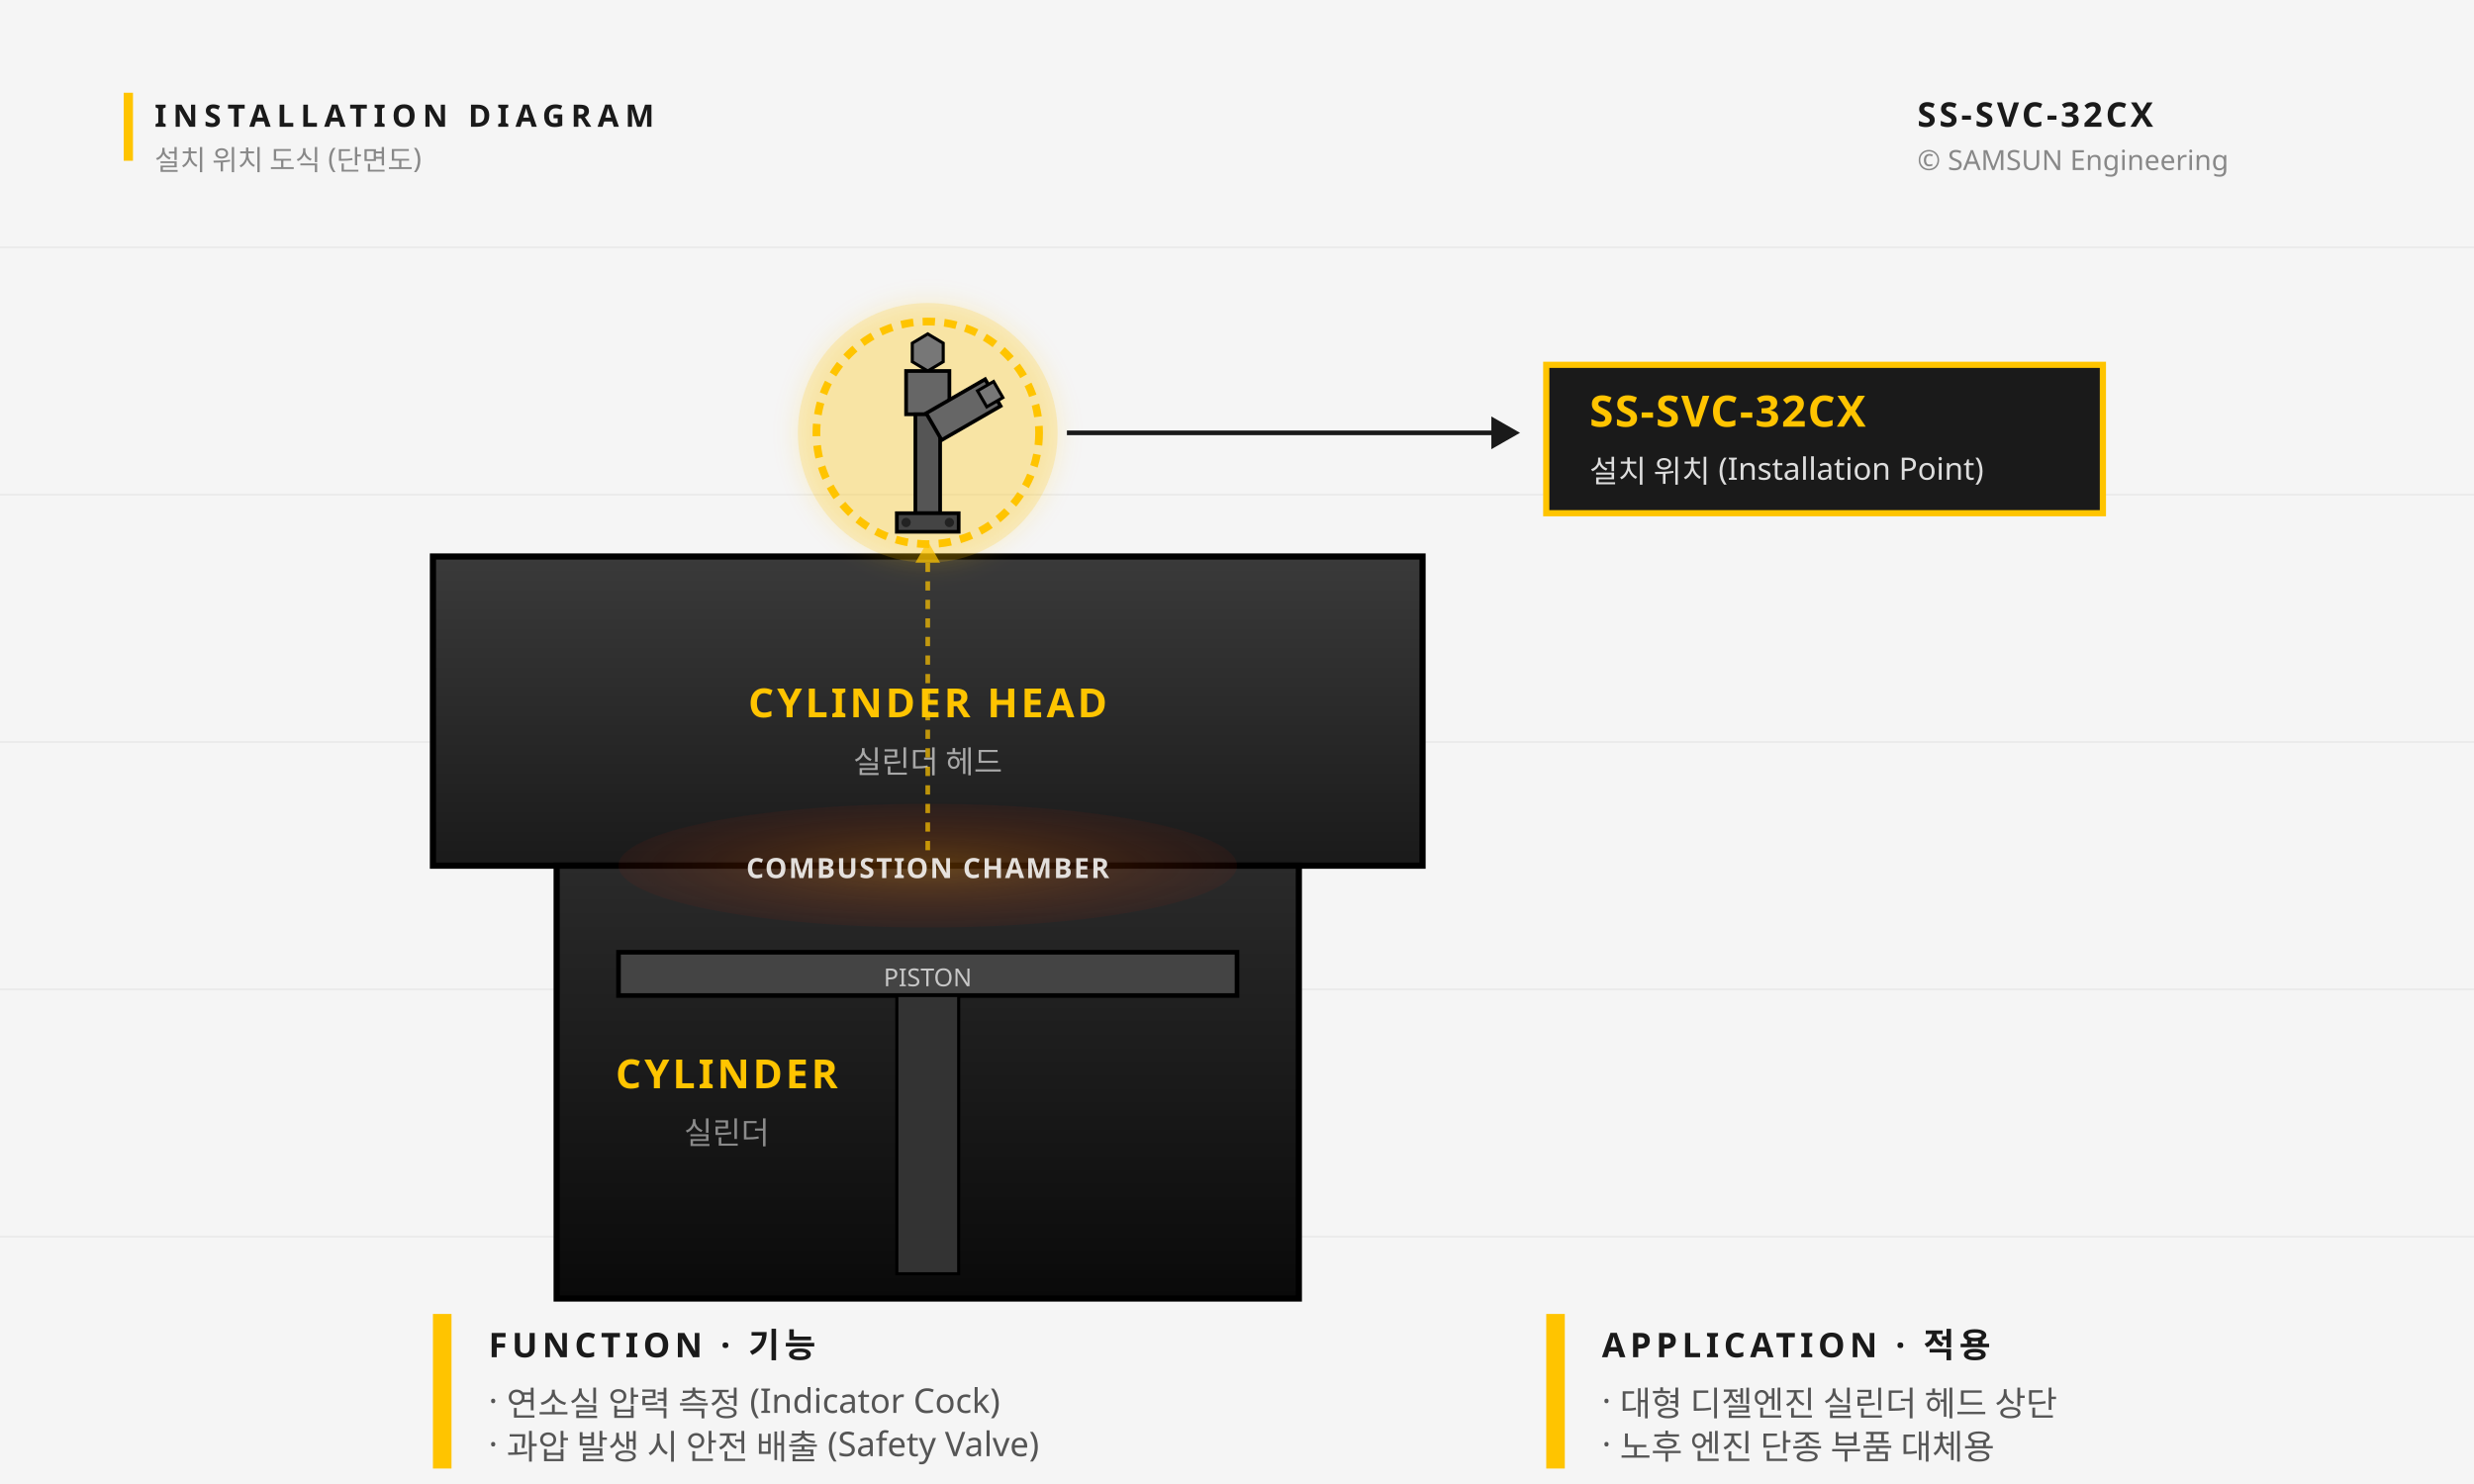
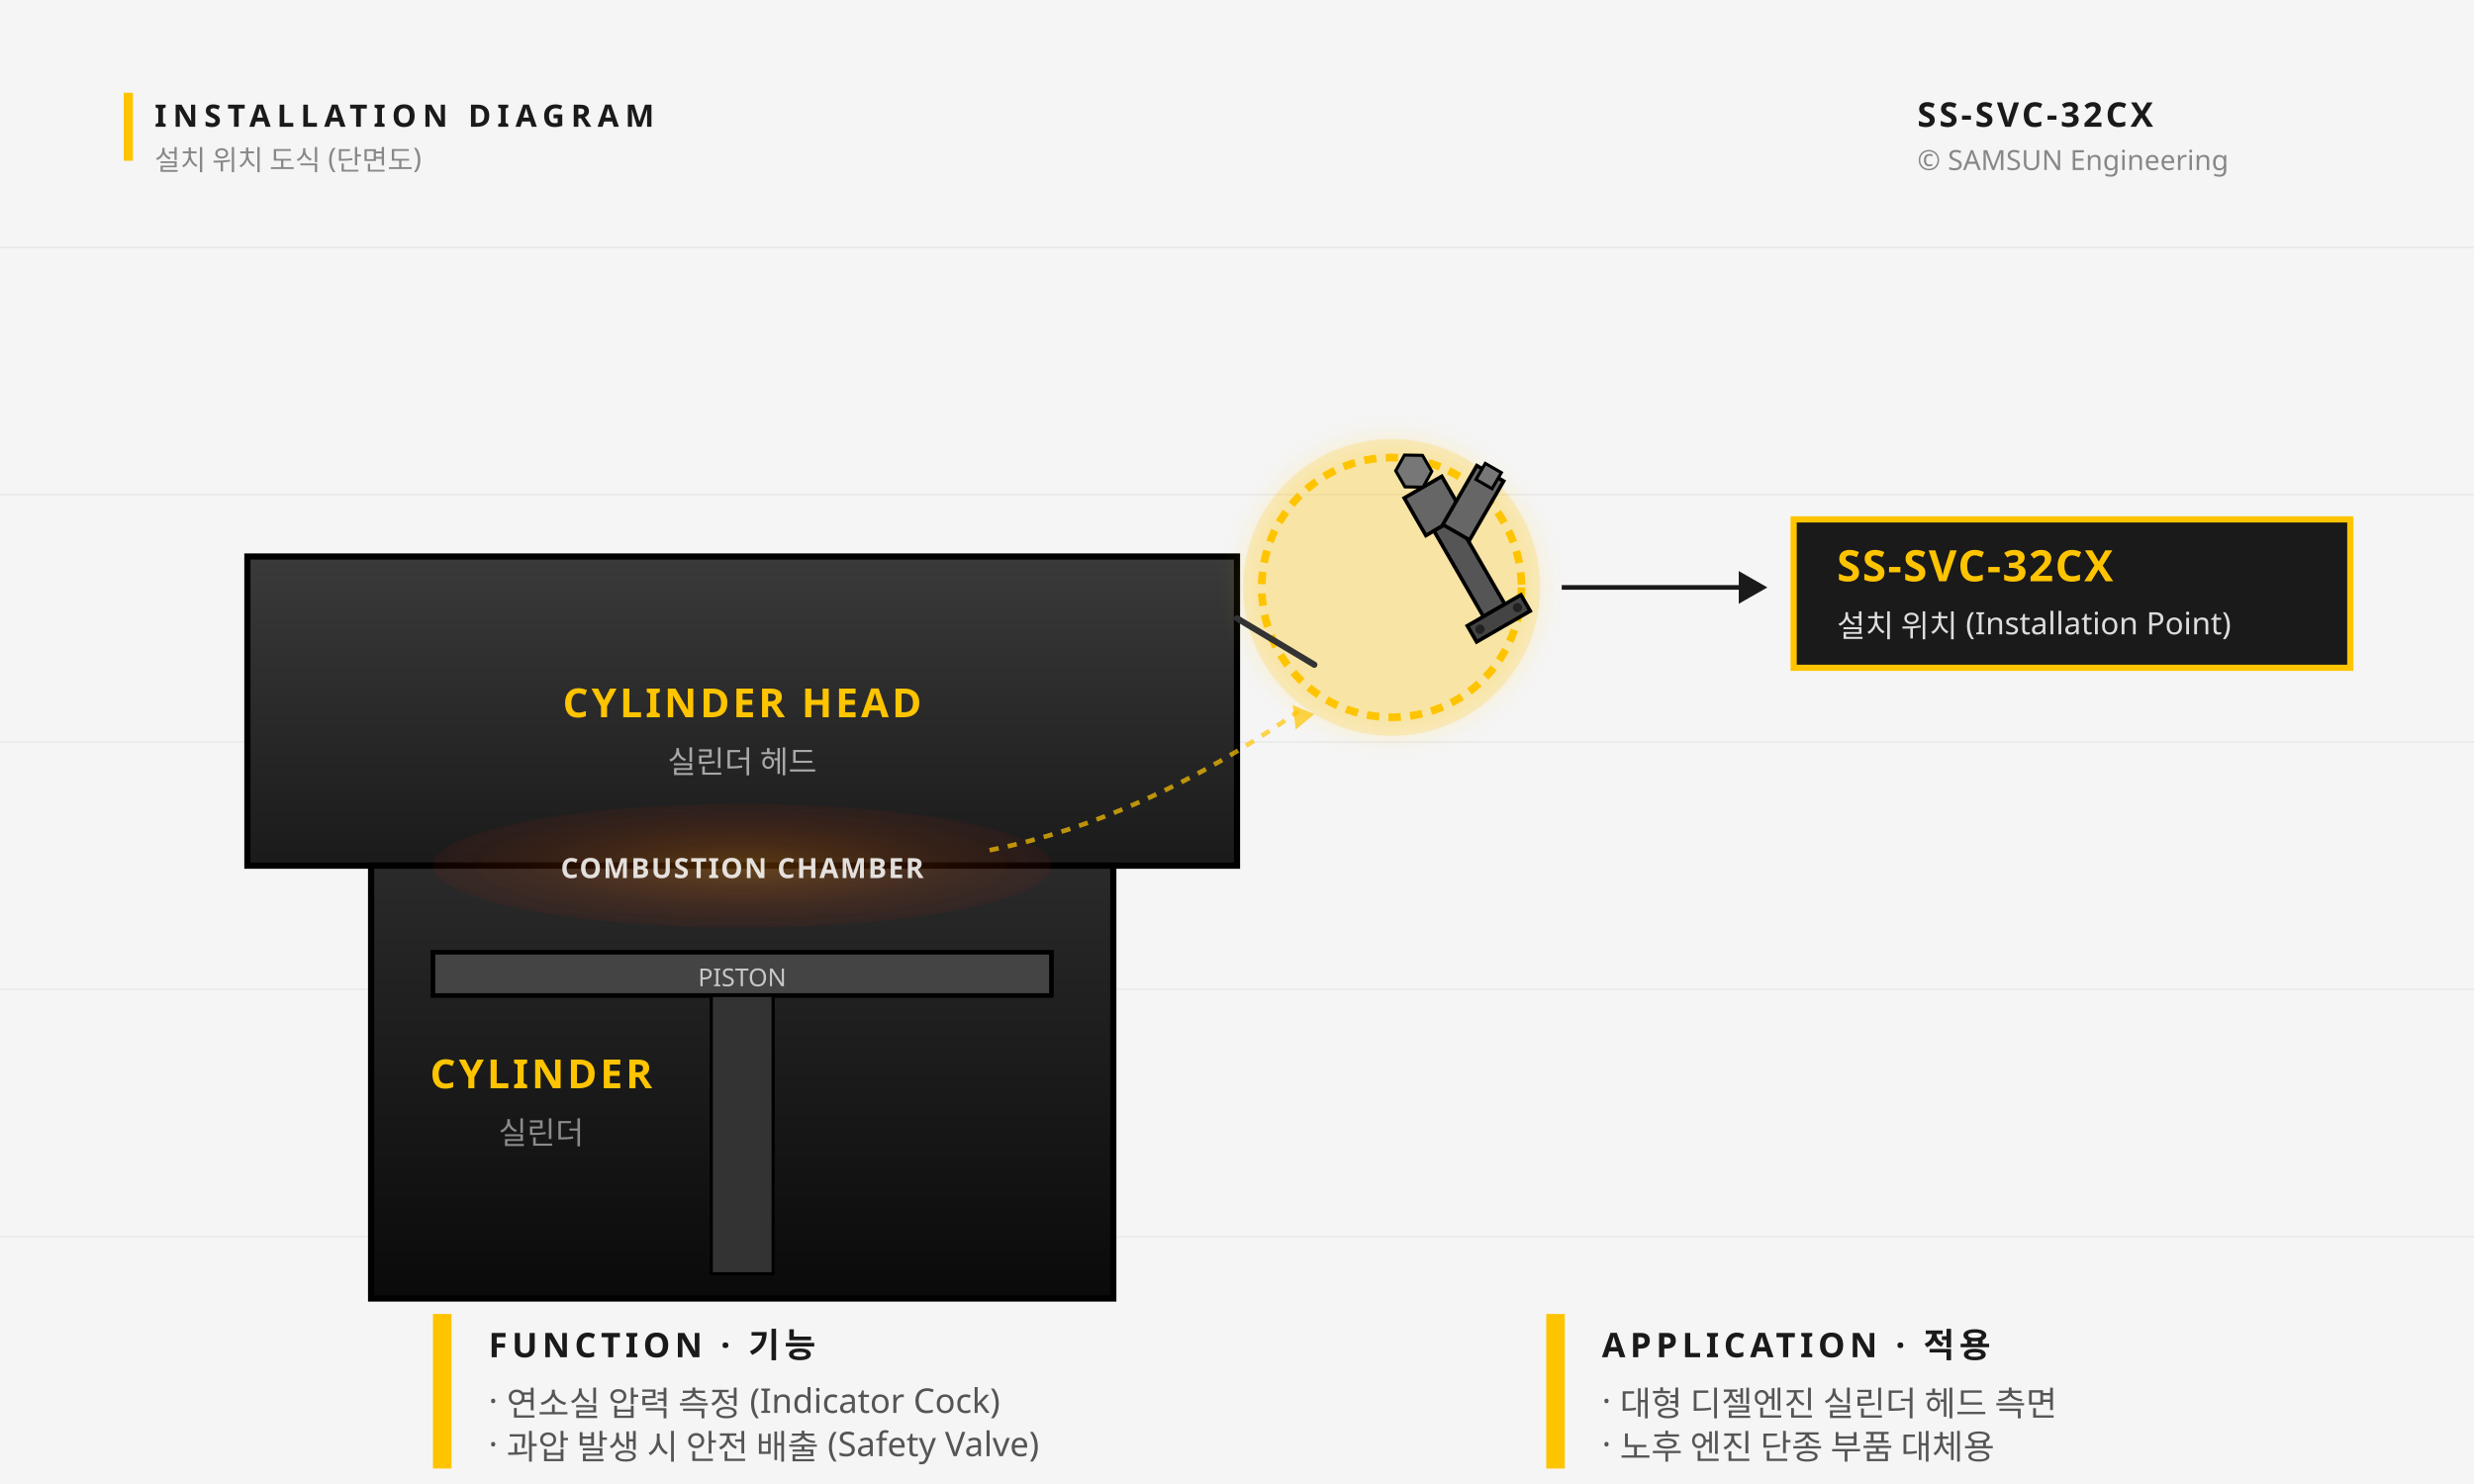
- <svg xmlns="http://www.w3.org/2000/svg" viewBox="0 0 800 480" role="img" aria-label="SS-SVC-32CX 설치 위치 도식 — 대형 디젤엔진 실린더 헤드 상단 장착">
+ <svg xmlns="http://www.w3.org/2000/svg" viewBox="0 0 800 480" role="img" aria-label="SS-SVC-32CX 설치 위치 도식 — 대형 디젤엔진 실린더 헤드 측면 장착">
  <defs>
    <linearGradient id="headGrad" x1="0%" y1="0%" x2="0%" y2="100%">
      <stop offset="0%" stop-color="#3a3a3a" />
      <stop offset="100%" stop-color="#1a1a1a" />
    </linearGradient>
    <linearGradient id="cylGrad" x1="0%" y1="0%" x2="0%" y2="100%">
      <stop offset="0%" stop-color="#2a2a2a" />
      <stop offset="100%" stop-color="#0a0a0a" />
    </linearGradient>
    <radialGradient id="gasGrad" cx="50%" cy="50%" r="50%">
      <stop offset="0%" stop-color="rgba(255,140,0,0.4)" />
      <stop offset="100%" stop-color="rgba(200,30,0,0.1)" />
    </radialGradient>
    <filter id="glow" x="-50%" y="-50%" width="200%" height="200%">
      <feGaussianBlur stdDeviation="4" result="blur" />
      <feMerge>
        <feMergeNode in="blur" />
        <feMergeNode in="SourceGraphic" />
      </feMerge>
    </filter>
  </defs>
  <rect width="800" height="480" fill="#f5f5f5" />
  <g stroke="#e8e8e8" stroke-width="0.5" fill="none">
    <line x1="0" y1="80" x2="800" y2="80" />
    <line x1="0" y1="160" x2="800" y2="160" />
    <line x1="0" y1="240" x2="800" y2="240" />
    <line x1="0" y1="320" x2="800" y2="320" />
    <line x1="0" y1="400" x2="800" y2="400" />
  </g>
-   <g transform="translate(140, 100)">
+   <g transform="translate(80, 100)">
    <rect x="0" y="80" width="320" height="100" fill="url(#headGrad)" stroke="#000" stroke-width="2" />
    <text x="160" y="132" text-anchor="middle" fill="#ffc400" font-size="13" font-weight="700" font-family="Pretendard, sans-serif" letter-spacing="1">
      CYLINDER HEAD
    </text>
    <text x="160" y="150" text-anchor="middle" fill="rgba(255,255,255,0.6)" font-size="10" font-family="Pretendard, sans-serif">
      실린더 헤드
    </text>
    <rect x="40" y="180" width="240" height="140" fill="url(#cylGrad)" stroke="#000" stroke-width="2" />
    <text x="95" y="252" text-anchor="middle" fill="#ffc400" font-size="13" font-weight="700" font-family="Pretendard, sans-serif" letter-spacing="1">
      CYLINDER
    </text>
    <text x="95" y="270" text-anchor="middle" fill="rgba(255,255,255,0.5)" font-size="10" font-family="Pretendard, sans-serif">
      실린더
    </text>
    <ellipse cx="160" cy="180" rx="100" ry="20" fill="url(#gasGrad)" opacity="0.7" />
    <text x="160" y="184" text-anchor="middle" fill="rgba(255,255,255,0.85)" font-size="9" font-weight="600" font-family="Pretendard, sans-serif" letter-spacing="0.5">
      COMBUSTION CHAMBER
    </text>
    <rect x="60" y="208" width="200" height="14" fill="#444" stroke="#000" stroke-width="1.5" />
    <text x="160" y="219" text-anchor="middle" fill="rgba(255,255,255,0.7)" font-size="8" font-family="Pretendard, sans-serif">
      PISTON
    </text>
    <rect x="150" y="222" width="20" height="90" fill="#333" stroke="#000" stroke-width="1" />
-     <circle cx="160" cy="40" r="42" fill="rgba(255,196,0,0.18)" filter="url(#glow)" />
-     <circle cx="160" cy="40" r="36" fill="none" stroke="#ffc400" stroke-width="2.5" stroke-dasharray="4 3" />
-     <g>
-       <polygon points="160,8 165,11 165,17 160,20 155,17 155,11" fill="#777" stroke="#000" stroke-width="1" />
-       <rect x="153" y="20" width="14" height="14" fill="#666" stroke="#000" stroke-width="1.2" />
-       <rect x="156" y="34" width="8" height="32" fill="#555" stroke="#000" stroke-width="1.2" />
-       <g transform="rotate(-30, 162, 38)">
-         <rect x="162" y="33" width="22" height="10" fill="#666" stroke="#000" stroke-width="1.2" />
-         <rect x="180" y="35" width="6" height="6" fill="#777" stroke="#000" stroke-width="1" />
+     <circle cx="370" cy="90" r="48" fill="rgba(255,196,0,0.18)" filter="url(#glow)" />
+     <circle cx="370" cy="90" r="42" fill="none" stroke="#ffc400" stroke-width="2.5" stroke-dasharray="4 3" />
+     <g transform="rotate(-30, 370, 90)">
+       <polygon points="395,55 400,58 400,64 395,67 390,64 390,58" fill="#777" stroke="#000" stroke-width="1" />
+       <rect x="388" y="67" width="14" height="14" fill="#666" stroke="#000" stroke-width="1.2" />
+       <rect x="391" y="81" width="8" height="32" fill="#555" stroke="#000" stroke-width="1.2" />
+       <g transform="rotate(-30, 397, 85)">
+         <rect x="397" y="80" width="22" height="10" fill="#666" stroke="#000" stroke-width="1.2" />
+         <rect x="415" y="82" width="6" height="6" fill="#777" stroke="#000" stroke-width="1" />
      </g>
-       <rect x="150" y="66" width="20" height="6" fill="#444" stroke="#000" stroke-width="1.2" />
-       <circle cx="153" cy="69" r="1.5" fill="#222" />
-       <circle cx="167" cy="69" r="1.5" fill="#222" />
+       <rect x="385" y="113" width="20" height="6" fill="#444" stroke="#000" stroke-width="1.2" />
+       <circle cx="388" cy="116" r="1.5" fill="#222" />
+       <circle cx="402" cy="116" r="1.5" fill="#222" />
    </g>
    <g stroke="#1a1a1a" stroke-width="1.5" fill="none">
-       <line x1="205" y1="40" x2="350" y2="40" stroke-dasharray="0" />
-       <polygon points="350,40 343,36 343,44" fill="#1a1a1a" />
+       <line x1="425" y1="90" x2="490" y2="90" stroke-dasharray="0" />
+       <polygon points="490,90 483,86 483,94" fill="#1a1a1a" />
    </g>
-     <g transform="translate(360, 18)">
+     <g transform="translate(500, 68)">
      <rect x="0" y="0" width="180" height="48" fill="#1a1a1a" stroke="#ffc400" stroke-width="2" />
      <text x="14" y="20" fill="#ffc400" font-size="14" font-weight="800" font-family="Pretendard, sans-serif" letter-spacing="0.5">
        SS-SVC-32CX
      </text>
      <text x="14" y="38" fill="rgba(255,255,255,0.85)" font-size="10" font-weight="500" font-family="Pretendard, sans-serif">
        설치 위치 (Installation Point)
      </text>
    </g>
    <g stroke="#ffc400" stroke-width="1.5" fill="none" stroke-dasharray="3 3" opacity="0.7">
-       <path d="M 160 175 Q 160 130, 160 80" />
+       <path d="M 240 175 Q 290 165, 340 130" />
    </g>
-     <polygon points="160,75 156,82 164,82" fill="#ffc400" opacity="0.7" />
+     <polygon points="338,128 339,136 345,131" fill="#ffc400" opacity="0.7" />
+     <line x1="320" y1="100" x2="345" y2="115" stroke="#333" stroke-width="2" stroke-linecap="round" />
  </g>
  <g transform="translate(140, 425)">
    <g>
      <rect x="0" y="0" width="6" height="50" fill="#ffc400" />
      <text x="18" y="14" fill="#1a1a1a" font-size="11" font-weight="800" font-family="Pretendard, sans-serif" letter-spacing="1.5">
        FUNCTION · 기능
      </text>
      <text x="18" y="32" fill="#555" font-size="11" font-family="Pretendard, sans-serif">
        · 연소실 압력 측정 (Indicator Cock)
      </text>
      <text x="18" y="46" fill="#555" font-size="11" font-family="Pretendard, sans-serif">
        · 과압 발생 시 안전 배출 (Safety Valve)
      </text>
    </g>
    <g transform="translate(360, 0)">
      <rect x="0" y="0" width="6" height="50" fill="#ffc400" />
      <text x="18" y="14" fill="#1a1a1a" font-size="11" font-weight="800" font-family="Pretendard, sans-serif" letter-spacing="1.5">
        APPLICATION · 적용
      </text>
      <text x="18" y="32" fill="#555" font-size="11" font-family="Pretendard, sans-serif">
-         · 대형 디젤엔진 실린더 헤드 상단
+         · 대형 디젤엔진 실린더 헤드 측면
      </text>
      <text x="18" y="46" fill="#555" font-size="11" font-family="Pretendard, sans-serif">
        · 노후 엔진 단종 부품 대체용
      </text>
    </g>
  </g>
  <g transform="translate(40, 30)">
    <rect x="0" y="0" width="3" height="22" fill="#ffc400" />
    <text x="10" y="11" fill="#1a1a1a" font-size="10" font-weight="800" font-family="Pretendard, sans-serif" letter-spacing="2">
      INSTALLATION DIAGRAM
    </text>
    <text x="10" y="25" fill="#888" font-size="9" font-family="Pretendard, sans-serif">
      설치 위치 도식 (단면도)
    </text>
  </g>
  <g transform="translate(620, 30)">
    <text x="0" y="11" fill="#1a1a1a" font-size="11" font-weight="800" font-family="Pretendard, sans-serif" letter-spacing="1">
      SS-SVC-32CX
    </text>
    <text x="0" y="25" fill="#888" font-size="9" font-family="Pretendard, sans-serif">
      © SAMSUN Engineering
    </text>
  </g>
</svg>
